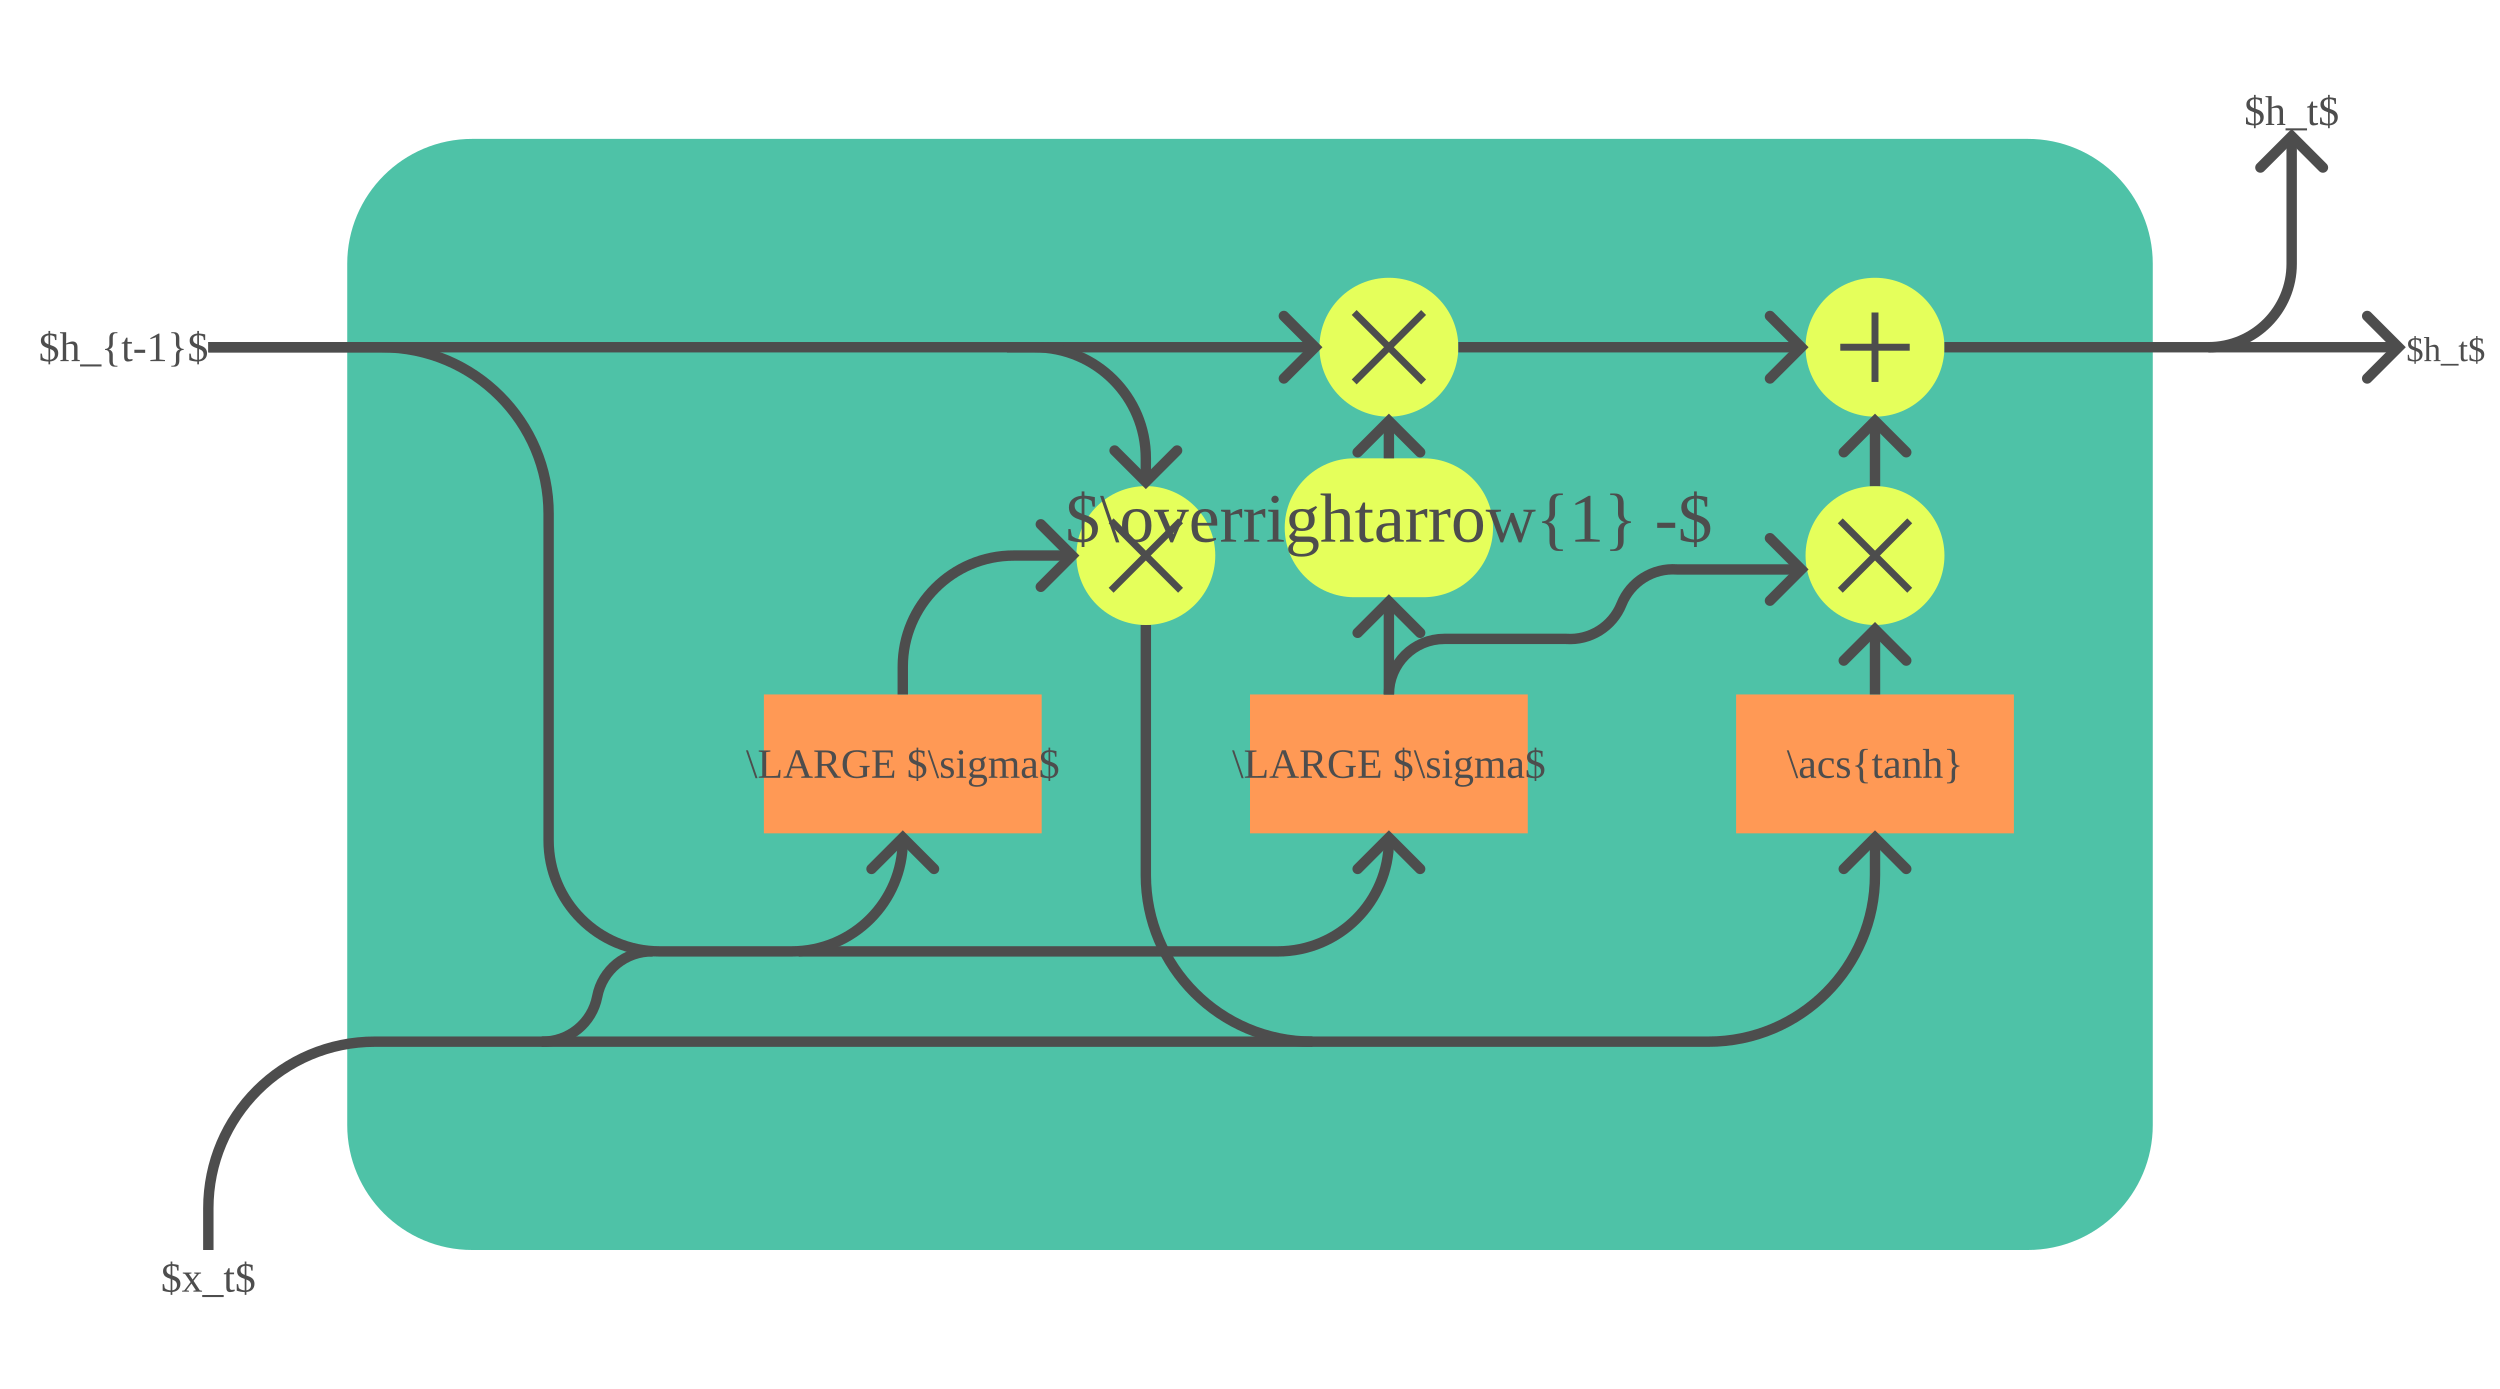
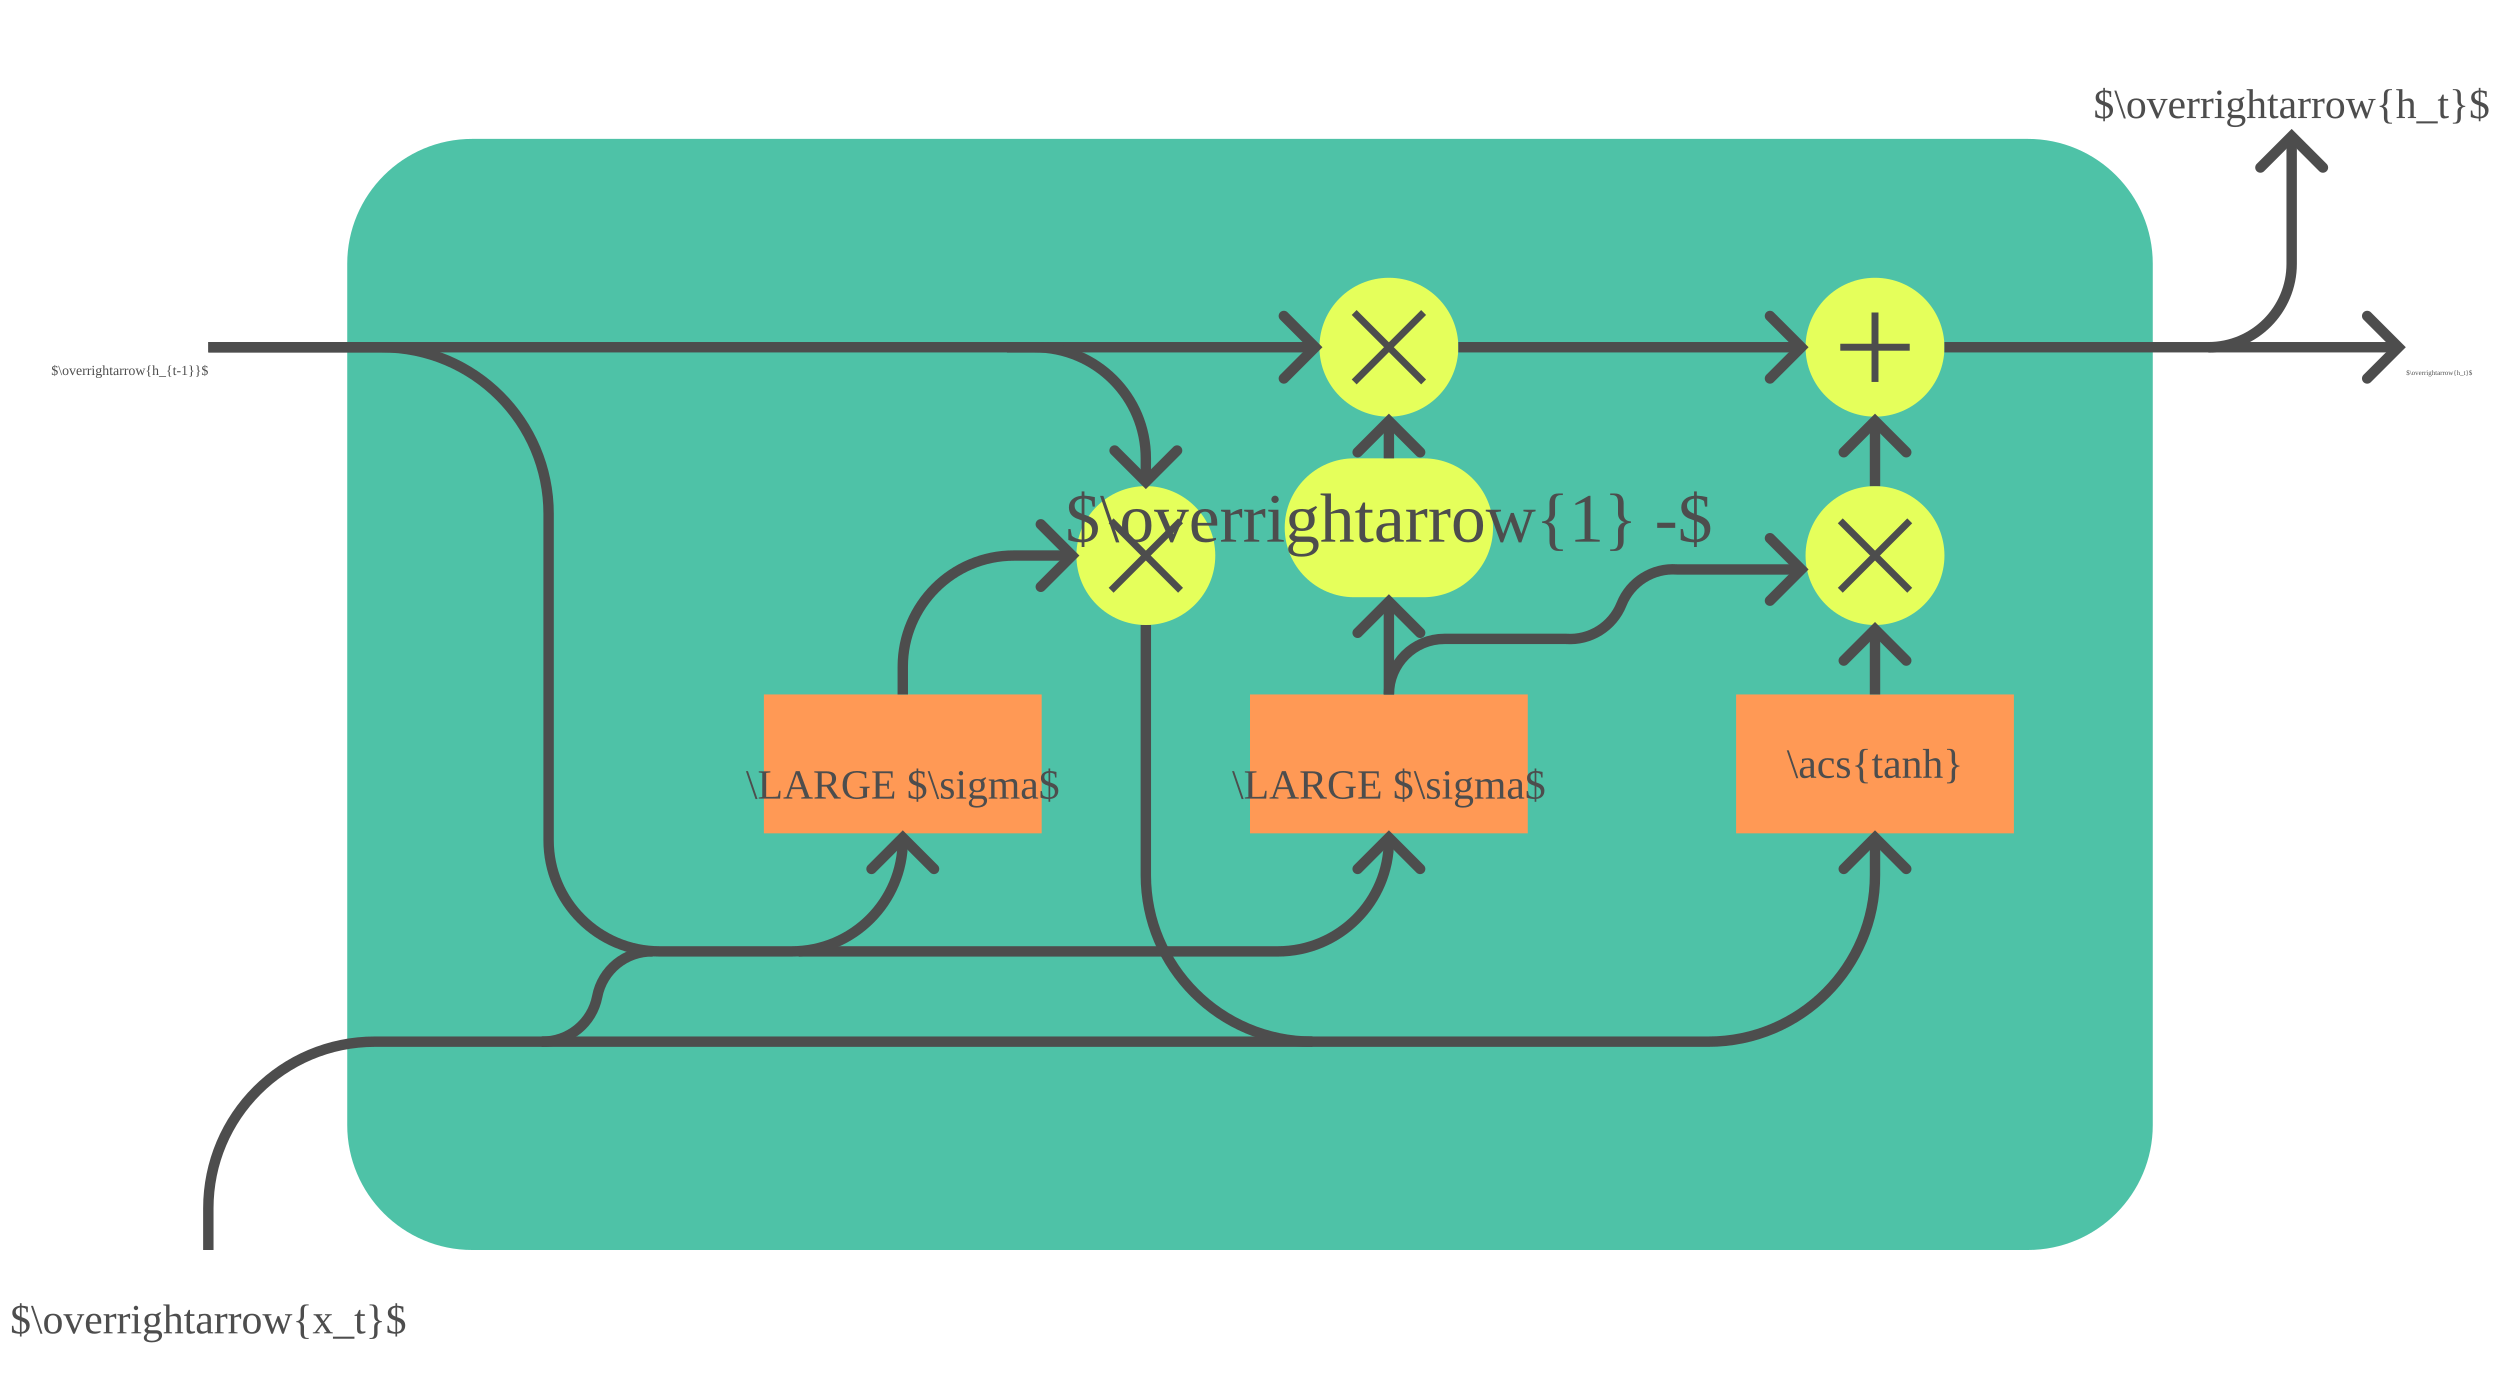
<svg xmlns="http://www.w3.org/2000/svg" width="720" height="400" viewBox="0 0 720 400" version="1.1" id="svg8" xml:space="preserve">
  <defs id="defs2">
    <marker style="overflow:visible" id="arrow" refX="0" refY="0" orient="auto-start-reverse" markerWidth="4.207" markerHeight="7" viewBox="0 0 4.207 7" preserveAspectRatio="xMidYMid">
      <path style="fill:none;stroke:context-stroke;stroke-width:1;stroke-linecap:round" d="M 3,-3 0,0 3,3" id="arrow3" transform="rotate(180,0.125,0)" />
    </marker>
  </defs>
  <g id="cell">
    <rect id="background" width="520" height="320" x="100" y="40" ry="36" fill="#4ec2a7" rx="36" />
    <g id="pointwise">
      <circle id="mult1" cx="400" cy="100" r="20" stroke="none" fill="#e5ff5b" />
      <circle id="mult2" cx="540" cy="160" r="20" stroke="none" fill="#e5ff5b" />
      <circle id="mult3" cx="330" cy="160" r="20" stroke="none" fill="#e5ff5b" />
      <circle id="add" cx="540" cy="100" r="20" stroke="none" fill="#e5ff5b" />
      <rect y="132" x="370" height="40" width="60" id="tanh2" ry="20" fill="#e5ff5b" rx="20" />
      <text x="400" y="156" id="textTanhPointwise" fill="#4d4d4d" stroke="none" font-size="20px" text-anchor="middle">$\overrightarrow{1} -$</text>
      <g id="plusSign">
        <line x1="540" x2="540" y1="110" y2="90" stroke-width="2" stroke="#4d4d4d" id="plus1" />
        <line x1="550" x2="530" y1="100" y2="100" stroke-width="2" stroke="#4d4d4d" id="plus2" />
      </g>
      <g id="multSign1">
        <line x1="390" x2="410" y1="110" y2="90" stroke-width="2" stroke="#4d4d4d" id="line1773" />
        <line x1="410" x2="390" y1="110" y2="90" stroke-width="2" stroke="#4d4d4d" id="line1771" />
      </g>
      <g id="multSign3">
        <line x1="320" x2="340" y1="170" y2="150" stroke-width="2" stroke="#4d4d4d" id="mult2-9" />
        <line x1="340" x2="320" y1="170" y2="150" stroke-width="2" stroke="#4d4d4d" id="mult1-3" />
      </g>
      <g id="multSign2">
        <line x1="550" x2="530" y1="170" y2="150" stroke-width="2" stroke="#4d4d4d" id="mult2-0" />
        <line x1="550" x2="530" y1="150" y2="170" stroke-width="2" stroke="#4d4d4d" id="mult1-6" />
      </g>
    </g>
    <g id="NN">
      <rect id="sigmNN1" width="80" height="40" x="360" y="200" fill="#ff9955" stroke="none" />
      <rect id="tanhNN0" width="80" height="40" x="500" y="200" fill="#ff9955" stroke="none" />
      <rect id="sigmNN0" width="80" height="40" x="220" y="200" fill="#ff9955" stroke="none" />
      <text x="540" y="224" id="textTanh" fill="#4d4d4d" stroke="none" font-size="12" text-anchor="middle">\acs{tanh}</text>
-       <text x="260" y="224" id="textSig0" fill="#4d4d4d" stroke="none" font-size="12" text-anchor="middle">\LARGE $\sigma$</text>
-       <text x="400" y="224" id="textSig1" fill="#4d4d4d" stroke="none" font-size="12" text-anchor="middle">\LARGE $\sigma$</text>
-     </g>
-     <g id="paths" style="display:none">
-       <line x1="392" x2="392" y1="210" y2="187" stroke-width="3" stroke="#4d4d4d" marker-end="url(#arrow)" id="line1963" />
-       <line x1="392" x2="392" y1="145" y2="122" stroke-width="3" stroke="#4d4d4d" marker-end="url(#arrow)" id="line2540" />
-       <line x1="570" x2="570" y1="210" y2="278" stroke-width="3" stroke="#4d4d4d" marker-end="url(#arrow)" id="line2545" />
-       <line x1="180" x2="180" y1="210" y2="122" stroke-width="3" stroke="#4d4d4d" marker-end="url(#arrow)" id="line2541" />
-       <line x1="60" x2="430" y1="300" y2="300" stroke-width="3" stroke="#4d4d4d" id="line25415" marker-end="url(#arrow)" />
-       <line x1="590" x2="690" y1="300" y2="300" stroke-width="3" stroke="#4d4d4d" id="line25411" marker-end="url(#arrow)" />
-       <line x1="412" x2="690" y1="100" y2="100" stroke-width="3" stroke="#4d4d4d" id="line25419" marker-end="url(#arrow)" />
-       <line x1="200" x2="370" y1="100" y2="100" stroke-width="3" stroke="#4d4d4d" id="line254153" marker-end="url(#arrow)" />
-       <line x2="548" y1="300" y2="300" stroke-width="3" stroke="#4d4d4d" id="line1103" marker-end="url(#arrow)" x1="512" />
-       <line x1="60" x2="158" y1="100" y2="100" stroke-width="3" stroke="#4d4d4d" id="line25416" marker-end="url(#arrow)" />
-       <path id="path1" d="m 636,300 a 24,24 0 0 0 24,-24 V 40" fill="none" stroke="#4d4d4d" stroke-width="3" marker-end="url(#arrow)" />
-       <path d="m 60,360 v -12 a 48,48 0 0 1 48,-48" id="path2" fill="none" stroke="#4d4d4d" stroke-width="3" />
-       <path id="path3" d="m 287,210 a 45,45 0 0 1 45,-45 h 38" fill="none" stroke="#4d4d4d" stroke-width="3" marker-end="url(#arrow)" />
-       <path id="path4" d="m 376,300 a 16,16 0 0 0 16,-16 v -32" stroke="#4d4d4d" fill="none" stroke-width="3" marker-end="url(#arrow)" />
-       <path id="path5" d="m 271,300 a 16,16 0 0 0 16,-16 v -32" stroke="#4d4d4d" fill="none" stroke-width="3" marker-end="url(#arrow)" />
-       <path id="path6" d="m 164,300 a 16,16 0 0 0 16,-16 v -32" stroke="#4d4d4d" fill="none" stroke-width="3" marker-end="url(#arrow)" />
-       <path id="path7" d="m 554,100 a 16,16 0 0 1 16,16 v 52" stroke="#4d4d4d" fill="none" stroke-width="3" marker-end="url(#arrow)" />
+       <text x="260" y="230" id="textSig0" fill="#4d4d4d" stroke="none" font-size="12" text-anchor="middle">\LARGE $\sigma$</text>
+       <text x="400" y="230" id="textSig1" fill="#4d4d4d" stroke="none" font-size="12" text-anchor="middle">\LARGE $\sigma$</text>
    </g>
    <path d="m 60,360 v -12 a 48,48 0 0 1 48,-48 h 384 a 48,48 0 0 0 48,-48 v -10" id="path11" fill="none" stroke="#4d4d4d" stroke-width="3" marker-end="url(#arrow)" />
    <path d="m 60,100 h 50 a 48,48 0 0 1 48,48 v 94 a 32,32 0 0 0 32,32 h 6 32 a 32,32 0 0 0 32,-32" id="path8" fill="none" stroke="#4d4d4d" stroke-width="3" marker-end="url(#arrow)" />
    <line x1="60" x2="378" y1="100" y2="100" stroke-width="3" stroke="#4d4d4d" id="line1" marker-end="url(#arrow)" />
    <path d="m 260,200 v -8 a 32,32 0 0 1 32,-32 h 16" id="path9" fill="none" stroke="#4d4d4d" stroke-width="3" marker-end="url(#arrow)" />
    <path d="m 290,100 h 8 a 32,32 0 0 1 32,32 v 6" id="path10" fill="none" stroke="#4d4d4d" stroke-width="3" marker-end="url(#arrow)" />
    <path d="m 330,180 v 72 a 48,48 0 0 0 48,48" id="path12" fill="none" stroke="#4d4d4d" stroke-width="3" />
    <path d="m 230,274 h 138 a 32,32 0 0 0 32,-32" id="path13" fill="none" stroke="#4d4d4d" stroke-width="3" marker-end="url(#arrow)" />
    <path d="m 400,200 v -26" id="path15" fill="none" stroke="#4d4d4d" stroke-width="3" marker-end="url(#arrow)" />
    <path d="m 400,200 a 16,16 0 0 1 16,-16 h 35 a 16,16 0 0 0 16,-10 a 16,16 0 0 1 16,-10 h 35" id="path16" fill="none" stroke="#4d4d4d" stroke-width="3" marker-end="url(#arrow)" />
    <path d="m 400,132 v -10" id="path17" fill="none" stroke="#4d4d4d" stroke-width="3" marker-end="url(#arrow)" />
    <path d="m 540,200 v -18" id="path18" fill="none" stroke="#4d4d4d" stroke-width="3" marker-end="url(#arrow)" />
    <path d="m 540,140 v -18" id="path19" fill="none" stroke="#4d4d4d" stroke-width="3" marker-end="url(#arrow)" />
    <path d="m 420,100 h 98" id="path20" fill="none" stroke="#4d4d4d" stroke-width="3" marker-end="url(#arrow)" />
    <line x1="560" x2="690" y1="100" y2="100" stroke-width="3" stroke="#4d4d4d" id="line14" marker-end="url(#arrow)" />
    <path id="path14" d="m 636,100 a 24,24 0 0 0 24,-24 V 40" fill="none" stroke="#4d4d4d" stroke-width="3" marker-end="url(#arrow)" />
    <path d="m 156,300 a 16,16 0 0 0 16,-13 16,16 0 0 1 16,-13" id="path9-7" fill="none" stroke="#4d4d4d" stroke-width="3" />
  </g>
  <g id="calque" style="display:inline">
-     <text id="text1982" y="36" x="660" font-size="12" fill="#4d4d4d" text-anchor="middle">$h_t$</text>
-     <text id="text1994" y="104" x="693" font-size="10" fill="#4d4d4d">$h_t$</text>
-     <text x="60" y="372" id="text2002" font-size="12" fill="#4d4d4d" text-anchor="middle">$x_t$</text>
-     <text x="60" y="104" id="text2058" fill="#4d4d4d" font-size="12" text-anchor="end">$h_{t-1}$</text>
+     <text id="text1982" y="34" x="660" font-size="12" fill="#4d4d4d" text-anchor="middle">$\overrightarrow{h_t}$</text>
+     <text id="text1994" y="108" x="693" font-size="2" fill="#4d4d4d">$\overrightarrow{h_t}$</text>
+     <text x="60" y="384" id="text2002" font-size="12" fill="#4d4d4d" text-anchor="middle">$\overrightarrow{x_t}$</text>
+     <text x="60" y="108" id="text2058" fill="#4d4d4d" font-size="4" text-anchor="end">$\overrightarrow{h_{t-1}}$</text>
  </g>
</svg>
